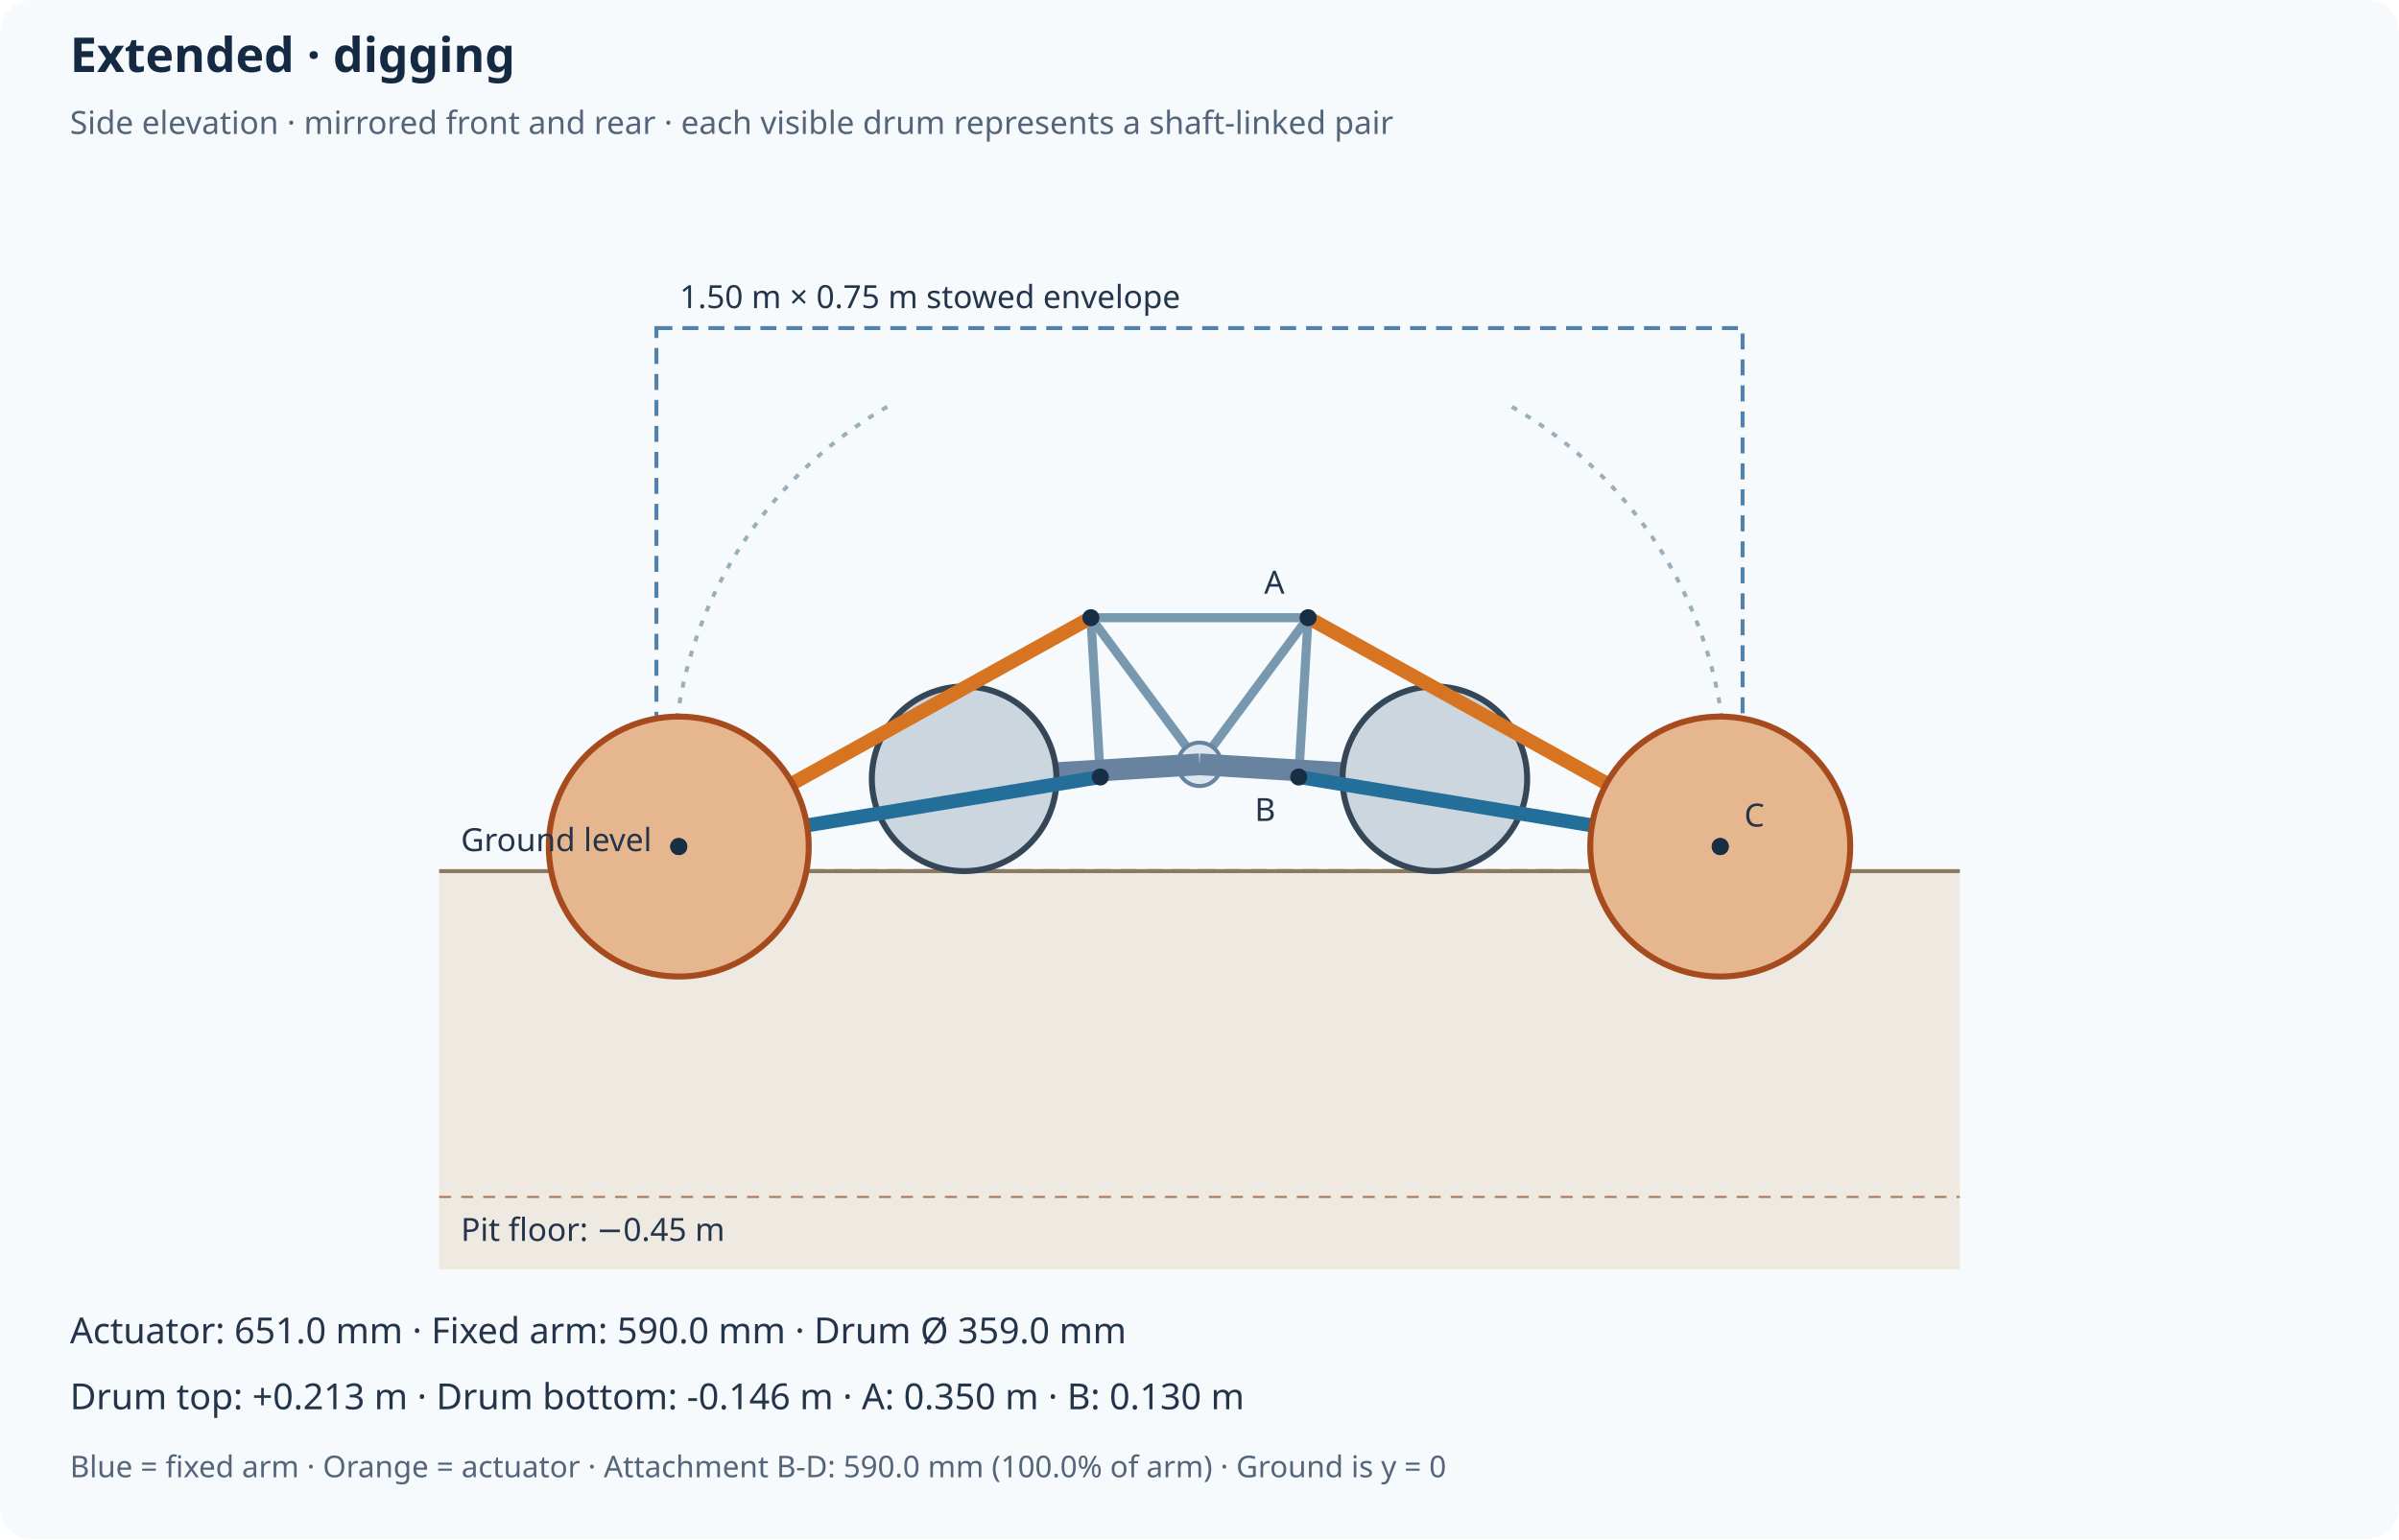
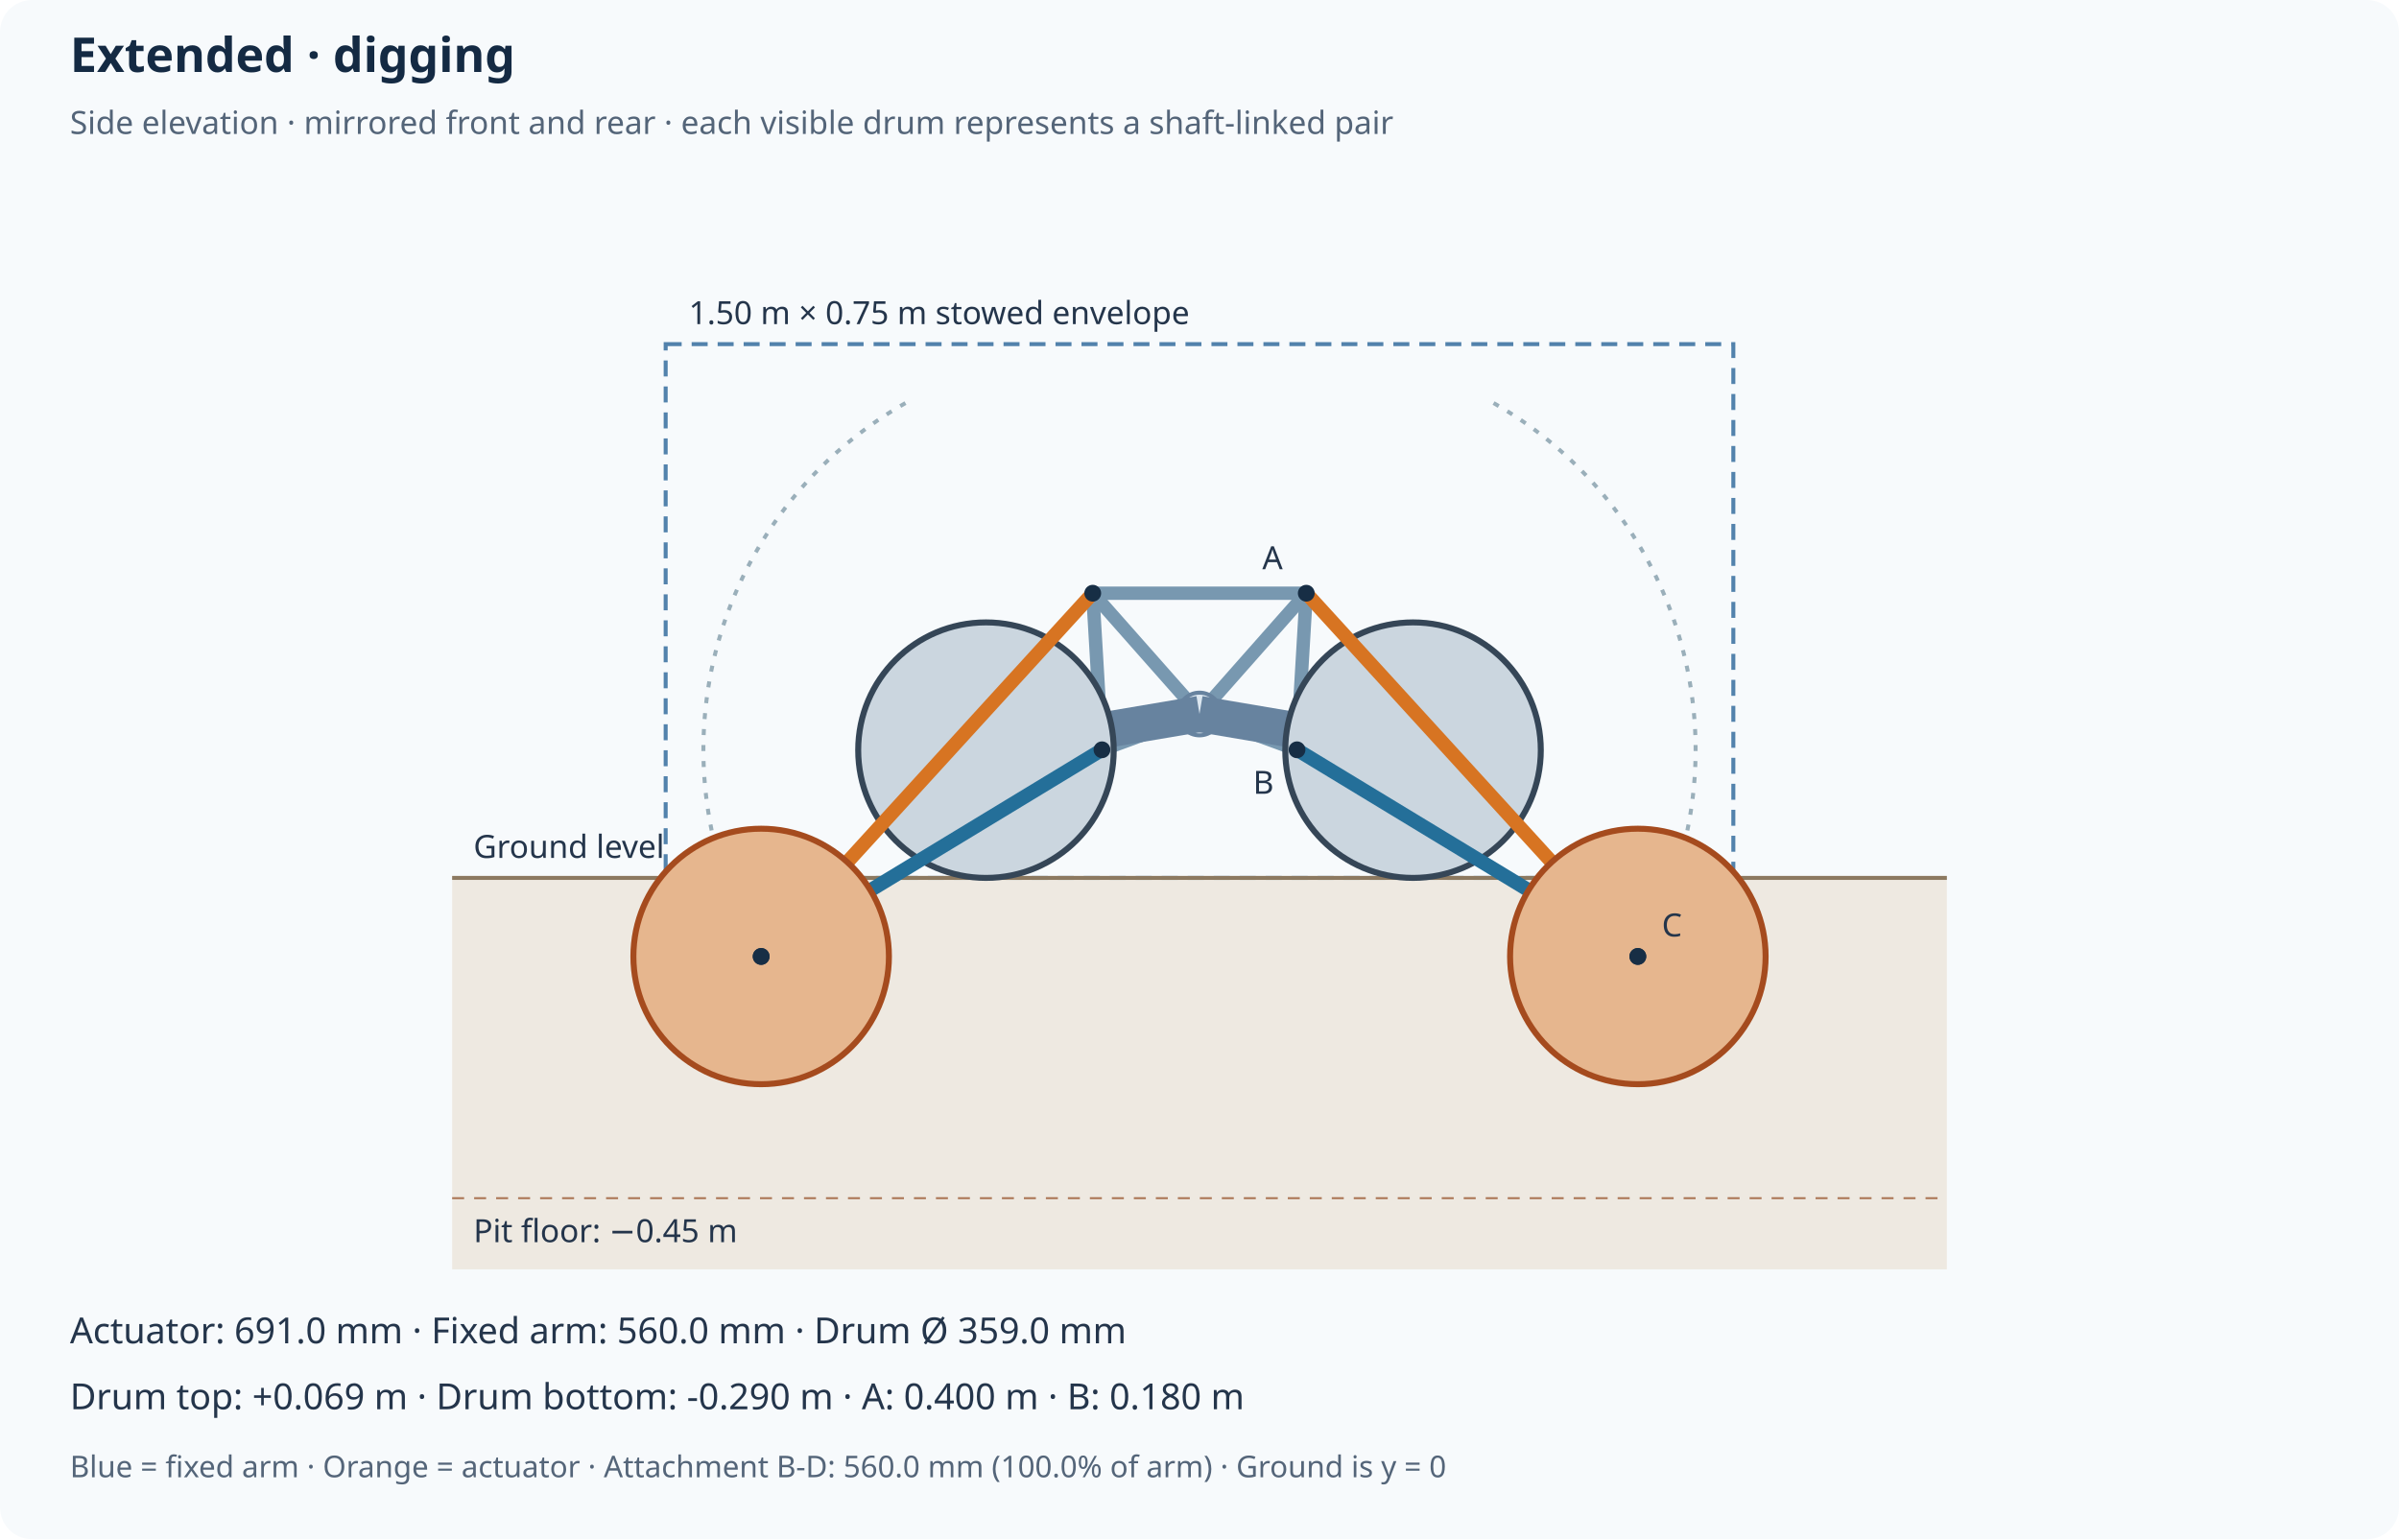
<svg xmlns="http://www.w3.org/2000/svg" viewBox="0 0 1200 770" role="img" aria-label="Extended · digging">
  <rect width="1200" height="770" rx="16" fill="#f7fafc" />
  <text x="35" y="36" font-family="sans-serif" font-size="24" font-weight="700" fill="#142a43">Extended · digging</text>
  <g font-family="sans-serif">
    <text x="35" y="67" font-size="16" fill="#546579">Side elevation · mirrored front and rear · each visible drum represents a shaft-linked pair</text>
-     <rect x="219.679" y="435.784" width="760.643" height="199.216" fill="#eee9e1" stroke="none" stroke-width="2" stroke-dasharray="" />
-     <rect x="328.342" y="164.126" width="543.316" height="271.658" fill="none" stroke="#5282ac" stroke-width="2" stroke-dasharray="8 5" />
-     <line x1="219.679" y1="435.784" x2="980.321" y2="435.784" stroke="#8c7960" stroke-width="2" stroke-dasharray="" />
-     <line x1="219.679" y1="598.779" x2="980.321" y2="598.779" stroke="#ac7756" stroke-width="1" stroke-dasharray="6 5" />
-     <line x1="600.000" y1="382.358" x2="654.332" y2="309.010" stroke="#7898b0" stroke-width="4.528" stroke-dasharray="" />
-     <line x1="600.000" y1="382.358" x2="649.623" y2="388.697" stroke="#7898b0" stroke-width="4.528" stroke-dasharray="" />
-     <line x1="600.000" y1="382.358" x2="545.668" y2="309.010" stroke="#7898b0" stroke-width="4.528" stroke-dasharray="" />
-     <line x1="600.000" y1="382.358" x2="550.377" y2="388.697" stroke="#7898b0" stroke-width="4.528" stroke-dasharray="" />
-     <line x1="654.332" y1="309.010" x2="649.623" y2="388.697" stroke="#7898b0" stroke-width="4.528" stroke-dasharray="" />
-     <line x1="545.668" y1="309.010" x2="550.377" y2="388.697" stroke="#7898b0" stroke-width="4.528" stroke-dasharray="" />
-     <line x1="654.332" y1="309.010" x2="545.668" y2="309.010" stroke="#7898b0" stroke-width="4.528" stroke-dasharray="" />
-     <circle cx="600.000" cy="382.358" r="10.866" stroke="#67839f" fill="#dce7f0" stroke-width="2" />
-     <line x1="600.000" y1="382.358" x2="482.281" y2="389.602" stroke="#67839f" stroke-width="10.866" stroke-dasharray="" />
-     <line x1="600.000" y1="382.358" x2="717.719" y2="389.602" stroke="#67839f" stroke-width="10.866" stroke-dasharray="" />
-     <circle cx="482.281" cy="389.602" r="46.182" stroke="#354657" fill="#cbd6df" stroke-width="3" />
-     <polyline points="443.77,203.48 440.98,205.12 438.21,206.80 435.46,208.52 432.75,210.28 430.06,212.08 427.40,213.92 424.76,215.81 422.16,217.73 419.58,219.69 417.04,221.69 414.52,223.73 412.04,225.81 409.59,227.93 407.17,230.08 404.78,232.26 402.43,234.49 400.11,236.75 397.82,239.04 395.57,241.37 393.36,243.73 391.18,246.13 389.04,248.56 386.93,251.02 384.87,253.51 382.84,256.03 380.85,258.58 378.90,261.17 376.98,263.78 375.11,266.42 373.28,269.09 371.49,271.79 369.74,274.51 368.03,277.26 366.36,280.04 364.73,282.84 363.15,285.66 361.61,288.51 360.12,291.38 358.66,294.28 357.25,297.19 355.89,300.13 354.57,303.08 353.30,306.06 352.07,309.06 350.88,312.07 349.75,315.10 348.65,318.15 347.61,321.21 346.61,324.29 345.66,327.39 344.75,330.50 343.89,333.62 343.08,336.75 342.32,339.90 341.60,343.06 340.94,346.22 340.32,349.40 339.75,352.59 339.22,355.78 338.75,358.99 338.32,362.20 337.94,365.41 337.62,368.63 337.34,371.86 337.11,375.09 336.92,378.32 336.79,381.56 336.71,384.79 336.67,388.03 336.69,391.27 336.75,394.51 336.86,397.74 337.03,400.98 337.24,404.21 337.50,407.43 337.80,410.66 338.16,413.87 338.57,417.09 339.02,420.29 339.52,423.49" fill="none" stroke="#9aafba" stroke-width="2" stroke-dasharray="3 5" />
-     <line x1="550.377" y1="388.697" x2="339.524" y2="423.491" stroke="#246f99" stroke-width="7" stroke-dasharray="" />
-     <line x1="545.668" y1="309.010" x2="339.524" y2="423.491" stroke="#d77422" stroke-width="7" stroke-dasharray="" />
-     <circle cx="339.524" cy="423.491" r="65.017" stroke="#a54b1e" fill="#e6b68e" stroke-width="3" />
-     <circle cx="339.524" cy="423.491" r="3.260" stroke="#172e45" fill="#172e45" stroke-width="2" />
-     <circle cx="339.524" cy="423.491" r="3.260" stroke="#172e45" fill="#172e45" stroke-width="2" />
-     <circle cx="545.668" cy="309.010" r="3.260" stroke="#172e45" fill="#172e45" stroke-width="2" />
-     <circle cx="550.377" cy="388.697" r="3.260" stroke="#172e45" fill="#172e45" stroke-width="2" />
-     <circle cx="717.719" cy="389.602" r="46.182" stroke="#354657" fill="#cbd6df" stroke-width="3" />
-     <polyline points="756.23,203.48 759.02,205.12 761.79,206.80 764.54,208.52 767.25,210.28 769.94,212.08 772.60,213.92 775.24,215.81 777.84,217.73 780.42,219.69 782.96,221.69 785.48,223.73 787.96,225.81 790.41,227.93 792.83,230.08 795.22,232.26 797.57,234.49 799.89,236.75 802.18,239.04 804.43,241.37 806.64,243.73 808.82,246.13 810.96,248.56 813.07,251.02 815.13,253.51 817.16,256.03 819.15,258.58 821.10,261.17 823.02,263.78 824.89,266.42 826.72,269.09 828.51,271.79 830.26,274.51 831.97,277.26 833.64,280.04 835.27,282.84 836.85,285.66 838.39,288.51 839.88,291.38 841.34,294.28 842.75,297.19 844.11,300.13 845.43,303.08 846.70,306.06 847.93,309.06 849.12,312.07 850.25,315.10 851.35,318.15 852.39,321.21 853.39,324.29 854.34,327.39 855.25,330.50 856.11,333.62 856.92,336.75 857.68,339.90 858.40,343.06 859.06,346.22 859.68,349.40 860.25,352.59 860.78,355.78 861.25,358.99 861.68,362.20 862.06,365.41 862.38,368.63 862.66,371.86 862.89,375.09 863.08,378.32 863.21,381.56 863.29,384.79 863.33,388.03 863.31,391.27 863.25,394.51 863.14,397.74 862.97,400.98 862.76,404.21 862.50,407.43 862.20,410.66 861.84,413.87 861.43,417.09 860.98,420.29 860.48,423.49" fill="none" stroke="#9aafba" stroke-width="2" stroke-dasharray="3 5" />
-     <line x1="649.623" y1="388.697" x2="860.476" y2="423.491" stroke="#246f99" stroke-width="7" stroke-dasharray="" />
-     <line x1="654.332" y1="309.010" x2="860.476" y2="423.491" stroke="#d77422" stroke-width="7" stroke-dasharray="" />
-     <circle cx="860.476" cy="423.491" r="65.017" stroke="#a54b1e" fill="#e6b68e" stroke-width="3" />
-     <circle cx="860.476" cy="423.491" r="3.260" stroke="#172e45" fill="#172e45" stroke-width="2" />
-     <circle cx="860.476" cy="423.491" r="3.260" stroke="#172e45" fill="#172e45" stroke-width="2" />
-     <circle cx="654.332" cy="309.010" r="3.260" stroke="#172e45" fill="#172e45" stroke-width="2" />
-     <circle cx="649.623" cy="388.697" r="3.260" stroke="#172e45" fill="#172e45" stroke-width="2" />
-     <text x="632.33" y="297.01" font-size="16" fill="#24354b">A</text>
-     <text x="627.62" y="410.70" font-size="16" fill="#24354b">B</text>
-     <text x="872.48" y="413.49" font-size="16" fill="#24354b">C</text>
-     <text x="339.96" y="154.13" font-size="16" fill="#24354b">1.50 m × 0.75 m stowed envelope</text>
-     <text x="230.54" y="425.78" font-size="16" fill="#24354b">Ground level</text>
-     <text x="230.54" y="620.78" font-size="16" fill="#24354b">Pit floor: −0.45 m</text>
-     <text x="35" y="672" font-size="18" fill="#24354b">Actuator: 651.0 mm · Fixed arm: 590.0 mm · Drum Ø 359.0 mm</text>
-     <text x="35" y="705" font-size="18" fill="#24354b">Drum top: +0.213 m · Drum bottom: -0.146 m · A: 0.350 m · B: 0.130 m</text>
-     <text x="35" y="739" font-size="15" fill="#546579">Blue = fixed arm · Orange = actuator · Attachment B-D: 590.0 mm (100.0% of arm) · Ground is y = 0</text>
+     <rect x="226.160" y="439.179" width="747.679" height="195.821" fill="#eee9e1" stroke="none" stroke-width="2" stroke-dasharray="" />
+     <rect x="332.972" y="172.151" width="534.057" height="267.028" fill="none" stroke="#5282ac" stroke-width="2" stroke-dasharray="8 5" />
+     <line x1="226.160" y1="439.179" x2="973.840" y2="439.179" stroke="#8c7960" stroke-width="2" stroke-dasharray="" />
+     <line x1="226.160" y1="599.396" x2="973.840" y2="599.396" stroke="#ac7756" stroke-width="1" stroke-dasharray="6 5" />
+     <line x1="600.000" y1="357.184" x2="653.406" y2="296.764" stroke="#7898b0" stroke-width="6.676" stroke-dasharray="" />
+     <line x1="600.000" y1="357.184" x2="648.777" y2="375.092" stroke="#7898b0" stroke-width="6.676" stroke-dasharray="" />
+     <line x1="600.000" y1="357.184" x2="546.594" y2="296.764" stroke="#7898b0" stroke-width="6.676" stroke-dasharray="" />
+     <line x1="600.000" y1="357.184" x2="551.223" y2="375.092" stroke="#7898b0" stroke-width="6.676" stroke-dasharray="" />
+     <line x1="653.406" y1="296.764" x2="648.777" y2="375.092" stroke="#7898b0" stroke-width="6.676" stroke-dasharray="" />
+     <line x1="546.594" y1="296.764" x2="551.223" y2="375.092" stroke="#7898b0" stroke-width="6.676" stroke-dasharray="" />
+     <line x1="653.406" y1="296.764" x2="546.594" y2="296.764" stroke="#7898b0" stroke-width="6.676" stroke-dasharray="" />
+     <circle cx="600.000" cy="357.184" r="10.681" stroke="#67839f" fill="#dce7f0" stroke-width="2" />
+     <line x1="600.000" y1="357.184" x2="493.189" y2="375.270" stroke="#67839f" stroke-width="18.087" stroke-dasharray="" />
+     <line x1="600.000" y1="357.184" x2="706.811" y2="375.270" stroke="#67839f" stroke-width="18.087" stroke-dasharray="" />
+     <circle cx="493.189" cy="375.270" r="63.909" stroke="#354657" fill="#cbd6df" stroke-width="3" />
+     <polyline points="452.91,201.63 449.46,203.63 446.05,205.70 442.69,207.84 439.36,210.05 436.08,212.32 432.85,214.65 429.67,217.05 426.53,219.51 423.44,222.04 420.41,224.63 417.42,227.27 414.49,229.98 411.62,232.74 408.80,235.56 406.04,238.44 403.33,241.37 400.69,244.36 398.10,247.39 395.58,250.48 393.12,253.62 390.72,256.81 388.38,260.04 386.12,263.32 383.91,266.65 381.78,270.02 379.71,273.43 377.71,276.88 375.78,280.37 373.92,283.89 372.13,287.46 370.42,291.06 368.77,294.69 367.20,298.36 365.70,302.05 364.28,305.78 362.93,309.53 361.65,313.31 360.46,317.12 359.34,320.94 358.29,324.79 357.32,328.66 356.43,332.55 355.62,336.45 354.89,340.38 354.23,344.31 353.66,348.26 353.16,352.21 352.74,356.18 352.40,360.15 352.14,364.13 351.96,368.12 351.86,372.10 351.84,376.09 351.90,380.08 352.04,384.07 352.26,388.05 352.56,392.03 352.94,396.00 353.40,399.96 353.94,403.91 354.55,407.85 355.25,411.78 356.02,415.69 356.87,419.59 357.80,423.46 358.80,427.32 359.89,431.16 361.05,434.98 362.28,438.77 363.60,442.54 364.98,446.28 366.44,449.99 367.98,453.67 369.59,457.32 371.27,460.93 373.02,464.52 374.84,468.06 376.74,471.57 378.70,475.04 380.74,478.47" fill="none" stroke="#9aafba" stroke-width="2" stroke-dasharray="3 5" />
+     <line x1="551.223" y1="375.092" x2="380.738" y2="478.474" stroke="#246f99" stroke-width="7" stroke-dasharray="" />
+     <line x1="546.594" y1="296.764" x2="380.738" y2="478.474" stroke="#d77422" stroke-width="7" stroke-dasharray="" />
+     <circle cx="380.738" cy="478.474" r="63.909" stroke="#a54b1e" fill="#e6b68e" stroke-width="3" />
+     <circle cx="380.738" cy="478.474" r="3.204" stroke="#172e45" fill="#172e45" stroke-width="2" />
+     <circle cx="380.738" cy="478.474" r="3.204" stroke="#172e45" fill="#172e45" stroke-width="2" />
+     <circle cx="546.594" cy="296.764" r="3.204" stroke="#172e45" fill="#172e45" stroke-width="2" />
+     <circle cx="551.223" cy="375.092" r="3.204" stroke="#172e45" fill="#172e45" stroke-width="2" />
+     <circle cx="706.811" cy="375.270" r="63.909" stroke="#354657" fill="#cbd6df" stroke-width="3" />
+     <polyline points="747.09,201.63 750.54,203.63 753.95,205.70 757.31,207.84 760.64,210.05 763.92,212.32 767.15,214.65 770.33,217.05 773.47,219.51 776.56,222.04 779.59,224.63 782.58,227.27 785.51,229.98 788.38,232.74 791.20,235.56 793.96,238.44 796.67,241.37 799.31,244.36 801.90,247.39 804.42,250.48 806.88,253.62 809.28,256.81 811.62,260.04 813.88,263.32 816.09,266.65 818.22,270.02 820.29,273.43 822.29,276.88 824.22,280.37 826.08,283.89 827.87,287.46 829.58,291.06 831.23,294.69 832.80,298.36 834.30,302.05 835.72,305.78 837.07,309.53 838.35,313.31 839.54,317.12 840.66,320.94 841.71,324.79 842.68,328.66 843.57,332.55 844.38,336.45 845.11,340.38 845.77,344.31 846.34,348.26 846.84,352.21 847.26,356.18 847.60,360.15 847.86,364.13 848.04,368.12 848.14,372.10 848.16,376.09 848.10,380.08 847.96,384.07 847.74,388.05 847.44,392.03 847.06,396.00 846.60,399.96 846.06,403.91 845.45,407.85 844.75,411.78 843.98,415.69 843.13,419.59 842.20,423.46 841.20,427.32 840.11,431.16 838.95,434.98 837.72,438.77 836.40,442.54 835.02,446.28 833.56,449.99 832.02,453.67 830.41,457.32 828.73,460.93 826.98,464.52 825.16,468.06 823.26,471.57 821.30,475.04 819.26,478.47" fill="none" stroke="#9aafba" stroke-width="2" stroke-dasharray="3 5" />
+     <line x1="648.777" y1="375.092" x2="819.262" y2="478.474" stroke="#246f99" stroke-width="7" stroke-dasharray="" />
+     <line x1="653.406" y1="296.764" x2="819.262" y2="478.474" stroke="#d77422" stroke-width="7" stroke-dasharray="" />
+     <circle cx="819.262" cy="478.474" r="63.909" stroke="#a54b1e" fill="#e6b68e" stroke-width="3" />
+     <circle cx="819.262" cy="478.474" r="3.204" stroke="#172e45" fill="#172e45" stroke-width="2" />
+     <circle cx="819.262" cy="478.474" r="3.204" stroke="#172e45" fill="#172e45" stroke-width="2" />
+     <circle cx="653.406" cy="296.764" r="3.204" stroke="#172e45" fill="#172e45" stroke-width="2" />
+     <circle cx="648.777" cy="375.092" r="3.204" stroke="#172e45" fill="#172e45" stroke-width="2" />
+     <text x="631.41" y="284.76" font-size="16" fill="#24354b">A</text>
+     <text x="626.78" y="397.09" font-size="16" fill="#24354b">B</text>
+     <text x="831.26" y="468.47" font-size="16" fill="#24354b">C</text>
+     <text x="344.53" y="162.15" font-size="16" fill="#24354b">1.50 m × 0.75 m stowed envelope</text>
+     <text x="236.84" y="429.18" font-size="16" fill="#24354b">Ground level</text>
+     <text x="236.84" y="621.40" font-size="16" fill="#24354b">Pit floor: −0.45 m</text>
+     <text x="35" y="672" font-size="18" fill="#24354b">Actuator: 691.0 mm · Fixed arm: 560.0 mm · Drum Ø 359.0 mm</text>
+     <text x="35" y="705" font-size="18" fill="#24354b">Drum top: +0.069 m · Drum bottom: -0.290 m · A: 0.400 m · B: 0.180 m</text>
+     <text x="35" y="739" font-size="15" fill="#546579">Blue = fixed arm · Orange = actuator · Attachment B-D: 560.0 mm (100.0% of arm) · Ground is y = 0</text>
  </g>
</svg>
